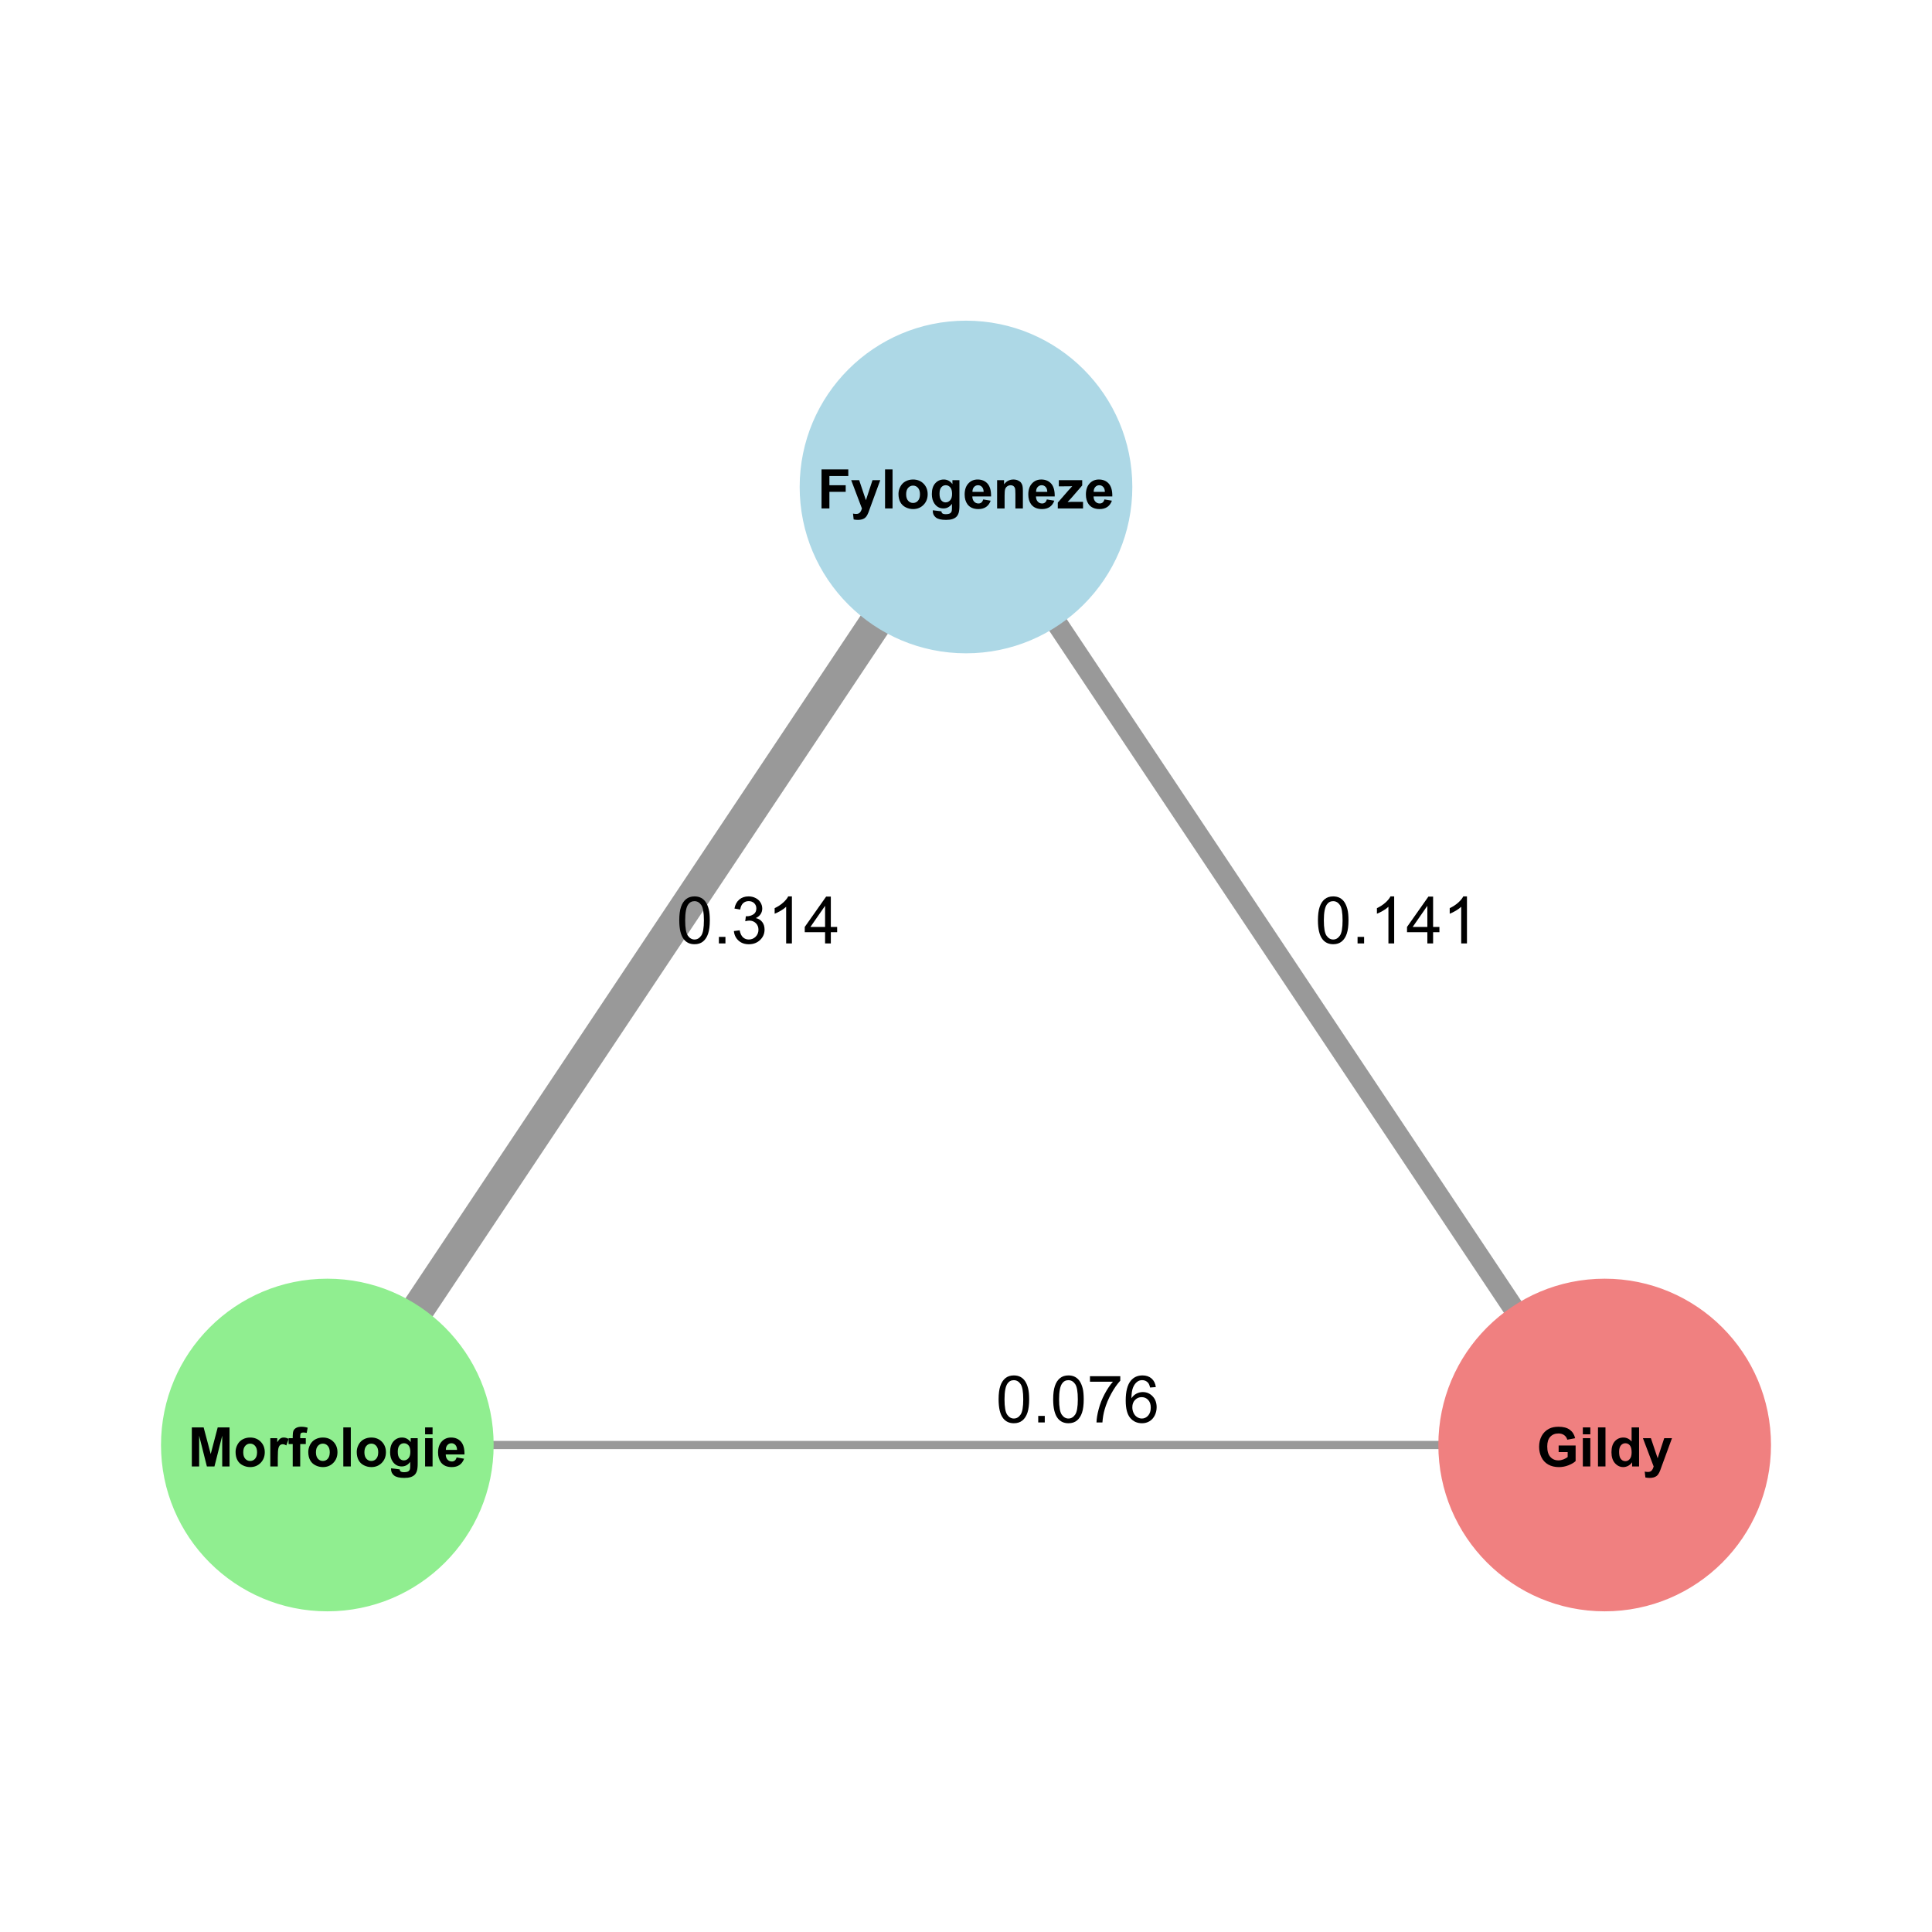
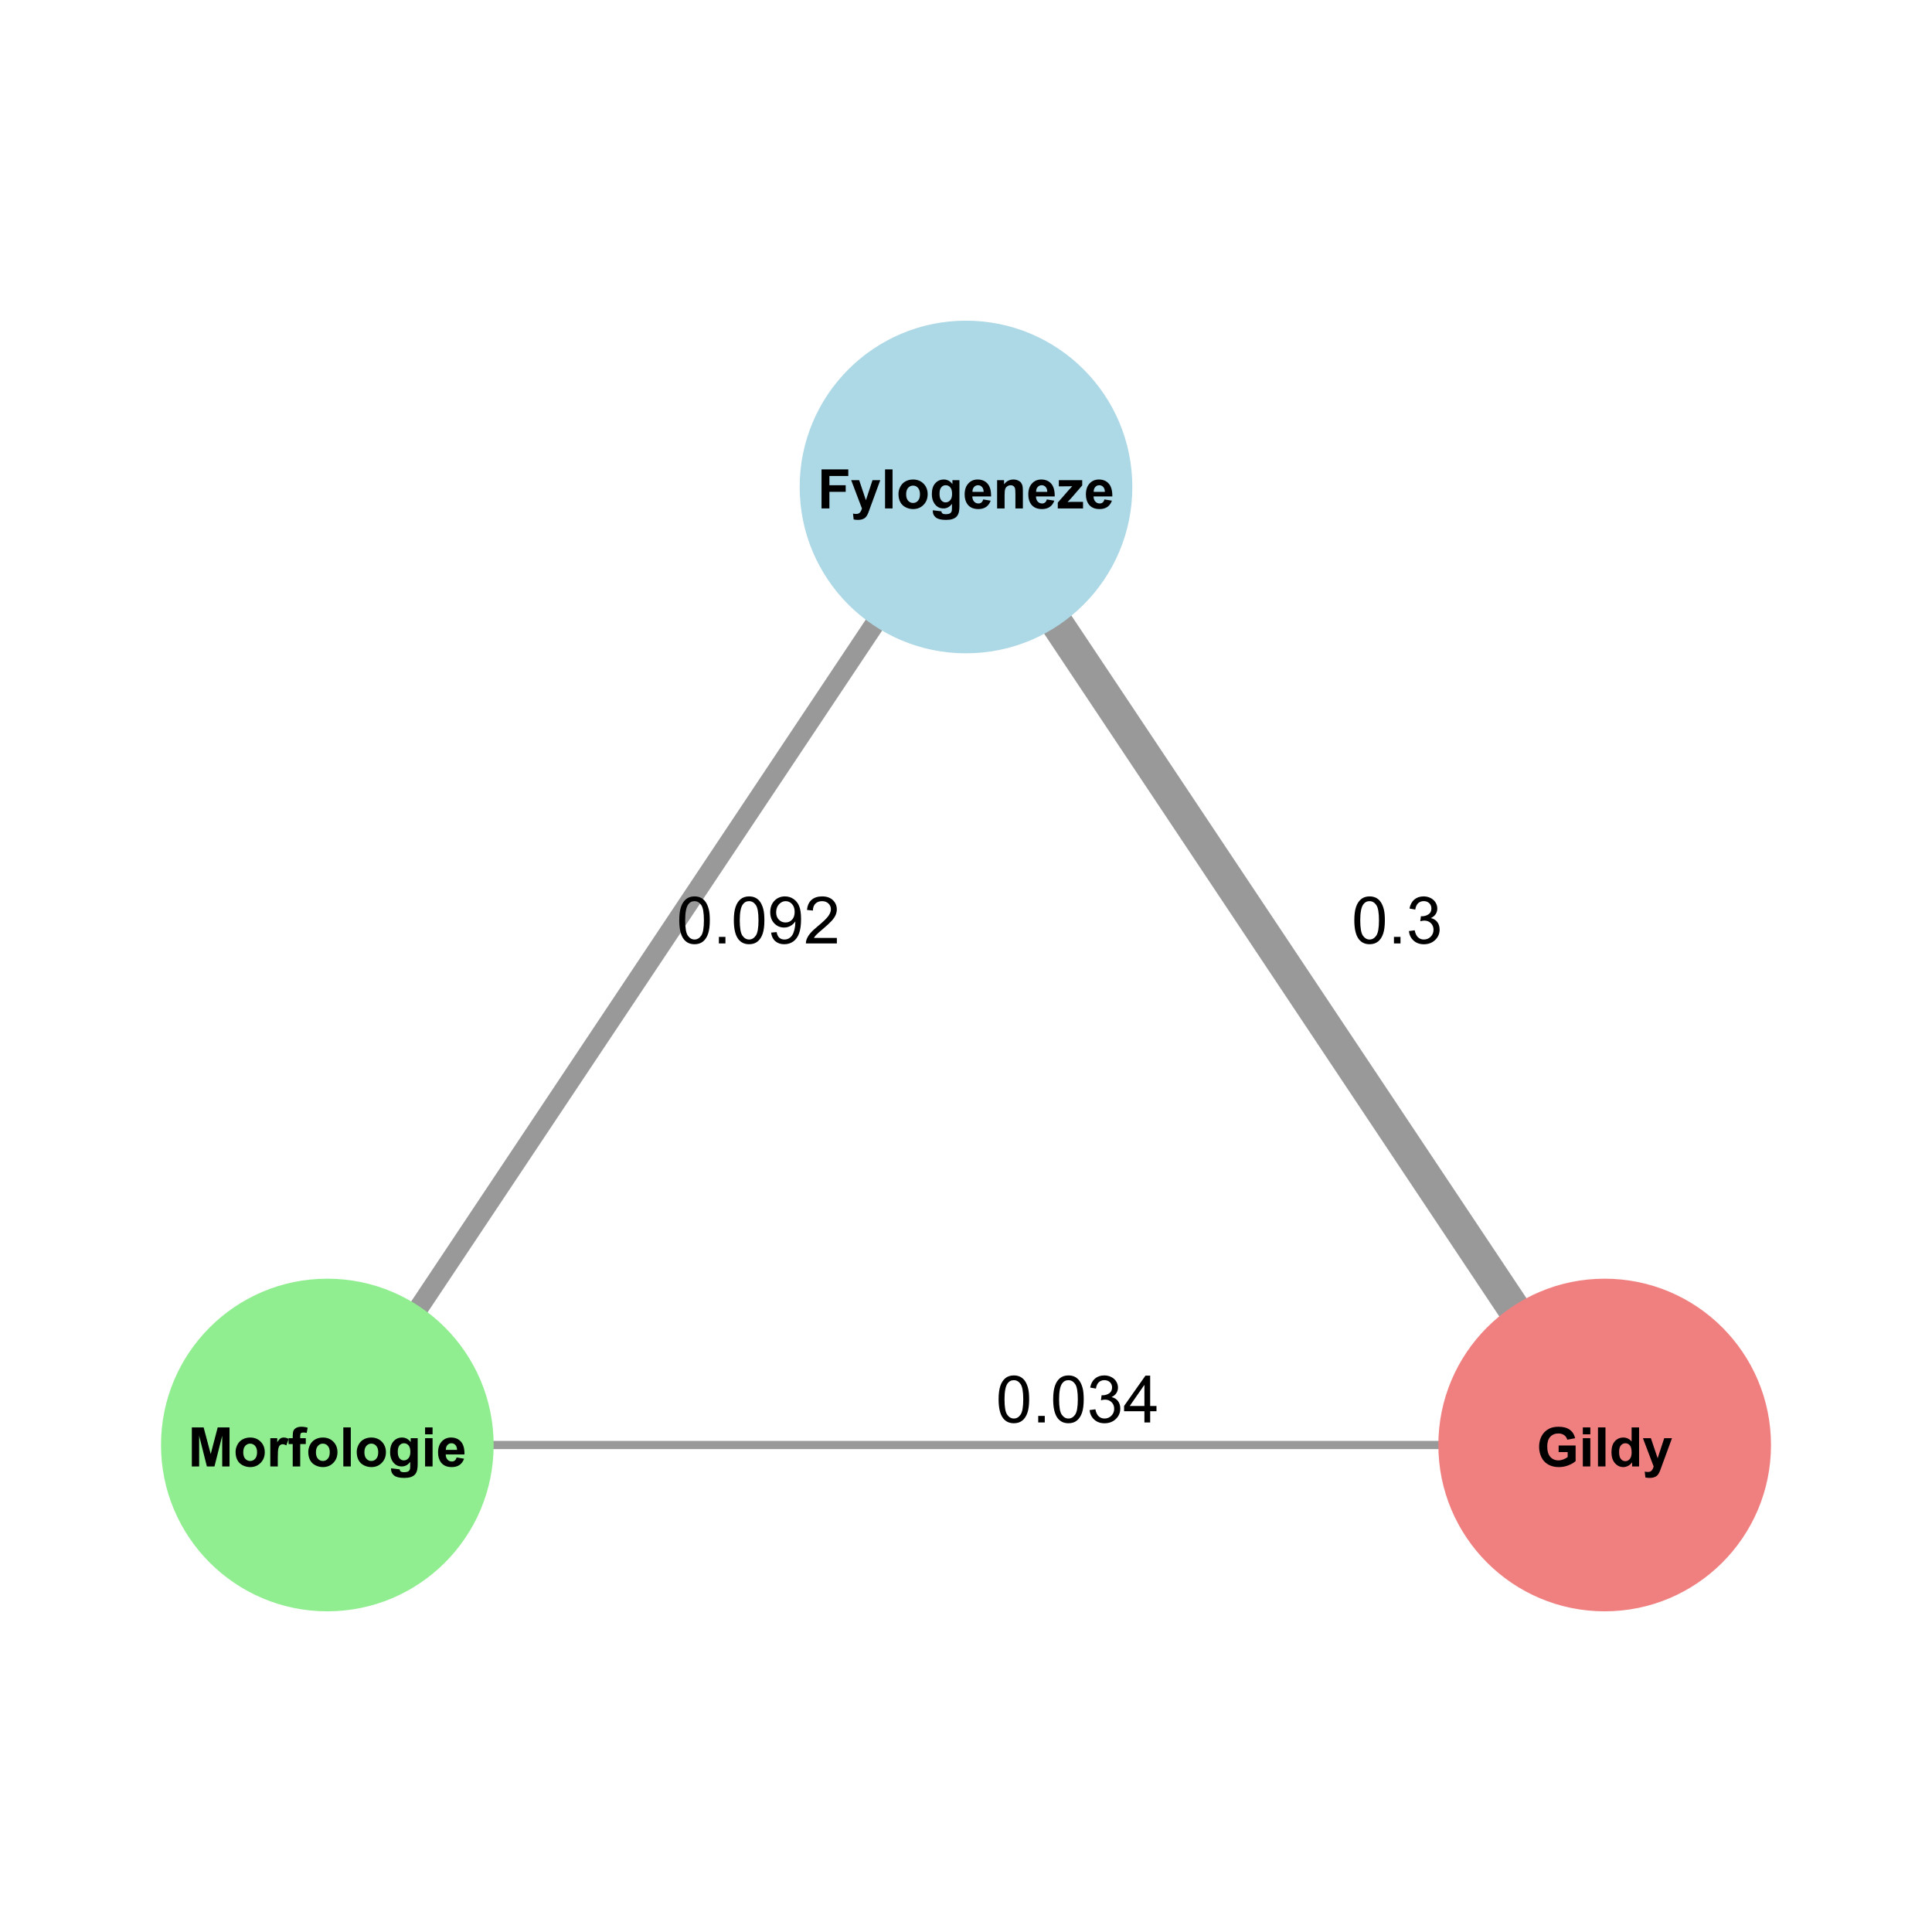
<svg xmlns="http://www.w3.org/2000/svg" xmlns:xlink="http://www.w3.org/1999/xlink" width="504" height="504" viewBox="0 0 504 504">
  <defs>
    <g>
      <g id="glyph-0-0">
        <path d="M 1.051 0 L 1.051 -10.184 L 8.031 -10.184 L 8.031 -8.461 L 3.105 -8.461 L 3.105 -6.051 L 7.355 -6.051 L 7.355 -4.328 L 3.105 -4.328 L 3.105 0 Z M 1.051 0 " />
      </g>
      <g id="glyph-0-1">
        <path d="M 0.098 -7.379 L 2.176 -7.379 L 3.938 -2.141 L 5.66 -7.379 L 7.684 -7.379 L 5.078 -0.277 L 4.613 1.008 C 4.441 1.438 4.277 1.766 4.121 1.992 C 3.969 2.219 3.789 2.406 3.586 2.547 C 3.387 2.688 3.137 2.797 2.844 2.875 C 2.551 2.953 2.219 2.992 1.848 2.992 C 1.473 2.992 1.105 2.953 0.742 2.875 L 0.57 1.348 C 0.875 1.406 1.152 1.438 1.395 1.438 C 1.852 1.438 2.188 1.305 2.402 1.039 C 2.621 0.773 2.789 0.434 2.902 0.02 Z M 0.098 -7.379 " />
      </g>
      <g id="glyph-0-2">
        <path d="M 1.02 0 L 1.02 -10.184 L 2.973 -10.184 L 2.973 0 Z M 1.02 0 " />
      </g>
      <g id="glyph-0-3">
        <path d="M 0.57 -3.793 C 0.57 -4.441 0.73 -5.07 1.051 -5.676 C 1.367 -6.281 1.82 -6.746 2.406 -7.066 C 2.992 -7.383 3.648 -7.543 4.371 -7.543 C 5.484 -7.543 6.398 -7.18 7.113 -6.457 C 7.828 -5.73 8.184 -4.816 8.184 -3.711 C 8.184 -2.594 7.824 -1.668 7.102 -0.934 C 6.383 -0.199 5.477 0.168 4.383 0.168 C 3.707 0.168 3.062 0.016 2.449 -0.293 C 1.836 -0.598 1.367 -1.047 1.051 -1.637 C 0.73 -2.227 0.57 -2.945 0.57 -3.793 M 2.57 -3.688 C 2.57 -2.957 2.742 -2.398 3.09 -2.008 C 3.438 -1.617 3.867 -1.426 4.375 -1.426 C 4.887 -1.426 5.312 -1.617 5.656 -2.008 C 6.004 -2.398 6.176 -2.961 6.176 -3.703 C 6.176 -4.426 6.004 -4.98 5.656 -5.371 C 5.312 -5.758 4.887 -5.953 4.375 -5.953 C 3.867 -5.953 3.438 -5.758 3.09 -5.371 C 2.742 -4.98 2.57 -4.422 2.57 -3.688 Z M 2.57 -3.688 " />
      </g>
      <g id="glyph-0-4">
        <path d="M 0.84 0.484 L 3.07 0.758 C 3.105 1.016 3.191 1.195 3.328 1.293 C 3.512 1.43 3.805 1.5 4.203 1.5 C 4.711 1.5 5.094 1.426 5.348 1.27 C 5.52 1.168 5.648 1.004 5.738 0.777 C 5.797 0.617 5.828 0.316 5.828 -0.117 L 5.828 -1.195 C 5.246 -0.398 4.508 0 3.617 0 C 2.629 0 1.844 -0.418 1.266 -1.258 C 0.809 -1.918 0.582 -2.742 0.582 -3.73 C 0.582 -4.965 0.883 -5.91 1.477 -6.562 C 2.07 -7.219 2.812 -7.543 3.695 -7.543 C 4.609 -7.543 5.359 -7.145 5.953 -6.344 L 5.953 -7.379 L 7.781 -7.379 L 7.781 -0.758 C 7.781 0.113 7.707 0.766 7.566 1.195 C 7.422 1.625 7.219 1.965 6.961 2.207 C 6.699 2.453 6.355 2.648 5.922 2.785 C 5.488 2.926 4.941 2.992 4.277 2.992 C 3.027 2.992 2.141 2.781 1.617 2.352 C 1.094 1.922 0.832 1.379 0.832 0.723 C 0.832 0.656 0.836 0.578 0.84 0.484 M 2.586 -3.84 C 2.586 -3.059 2.734 -2.484 3.039 -2.121 C 3.344 -1.758 3.715 -1.578 4.16 -1.578 C 4.637 -1.578 5.039 -1.762 5.371 -2.137 C 5.699 -2.508 5.863 -3.062 5.863 -3.793 C 5.863 -4.559 5.707 -5.125 5.391 -5.496 C 5.074 -5.863 4.676 -6.051 4.195 -6.051 C 3.727 -6.051 3.344 -5.867 3.039 -5.504 C 2.734 -5.141 2.586 -4.586 2.586 -3.84 Z M 2.586 -3.84 " />
      </g>
      <g id="glyph-0-5">
        <path d="M 5.293 -2.348 L 7.238 -2.02 C 6.988 -1.309 6.594 -0.766 6.055 -0.391 C 5.516 -0.02 4.84 0.168 4.027 0.168 C 2.746 0.168 1.797 -0.254 1.18 -1.09 C 0.695 -1.762 0.453 -2.609 0.453 -3.633 C 0.453 -4.855 0.77 -5.812 1.41 -6.504 C 2.051 -7.199 2.855 -7.543 3.836 -7.543 C 4.934 -7.543 5.797 -7.18 6.434 -6.457 C 7.066 -5.73 7.371 -4.621 7.344 -3.125 L 2.453 -3.125 C 2.465 -2.547 2.625 -2.098 2.926 -1.773 C 3.227 -1.453 3.602 -1.293 4.051 -1.293 C 4.355 -1.293 4.613 -1.375 4.82 -1.543 C 5.027 -1.707 5.188 -1.977 5.293 -2.348 M 5.406 -4.32 C 5.391 -4.887 5.246 -5.316 4.965 -5.609 C 4.688 -5.902 4.352 -6.051 3.953 -6.051 C 3.527 -6.051 3.176 -5.895 2.898 -5.586 C 2.617 -5.273 2.48 -4.852 2.488 -4.32 Z M 5.406 -4.32 " />
      </g>
      <g id="glyph-0-6">
        <path d="M 7.73 0 L 5.781 0 L 5.781 -3.766 C 5.781 -4.562 5.738 -5.078 5.656 -5.312 C 5.57 -5.543 5.438 -5.727 5.25 -5.855 C 5.059 -5.984 4.836 -6.051 4.57 -6.051 C 4.234 -6.051 3.93 -5.957 3.66 -5.773 C 3.391 -5.586 3.207 -5.344 3.109 -5.035 C 3.008 -4.73 2.961 -4.164 2.961 -3.34 L 2.961 0 L 1.008 0 L 1.008 -7.379 L 2.82 -7.379 L 2.82 -6.293 C 3.465 -7.129 4.273 -7.543 5.25 -7.543 C 5.684 -7.543 6.074 -7.465 6.434 -7.312 C 6.789 -7.156 7.059 -6.957 7.242 -6.719 C 7.426 -6.477 7.551 -6.203 7.625 -5.898 C 7.695 -5.594 7.73 -5.152 7.73 -4.586 Z M 7.73 0 " />
      </g>
      <g id="glyph-0-7">
        <path d="M 0.234 0 L 0.234 -1.52 L 3 -4.695 C 3.453 -5.215 3.789 -5.582 4.008 -5.801 C 3.781 -5.785 3.484 -5.777 3.113 -5.773 L 0.508 -5.758 L 0.508 -7.379 L 6.605 -7.379 L 6.605 -5.996 L 3.785 -2.742 L 2.793 -1.668 C 3.336 -1.699 3.672 -1.715 3.801 -1.715 L 6.82 -1.715 L 6.82 0 Z M 0.234 0 " />
      </g>
      <g id="glyph-0-8">
        <path d="M 1.008 0 L 1.008 -10.184 L 4.086 -10.184 L 5.934 -3.238 L 7.758 -10.184 L 10.844 -10.184 L 10.844 0 L 8.934 0 L 8.934 -8.016 L 6.91 0 L 4.934 0 L 2.918 -8.016 L 2.918 0 Z M 1.008 0 " />
      </g>
      <g id="glyph-0-9">
        <path d="M 2.891 0 L 0.938 0 L 0.938 -7.379 L 2.75 -7.379 L 2.75 -6.328 C 3.062 -6.824 3.34 -7.148 3.586 -7.309 C 3.836 -7.465 4.117 -7.543 4.434 -7.543 C 4.875 -7.543 5.305 -7.422 5.719 -7.176 L 5.113 -5.473 C 4.785 -5.688 4.477 -5.793 4.195 -5.793 C 3.922 -5.793 3.691 -5.719 3.5 -5.566 C 3.312 -5.418 3.16 -5.145 3.055 -4.75 C 2.945 -4.359 2.891 -3.535 2.891 -2.277 Z M 2.891 0 " />
      </g>
      <g id="glyph-0-10">
        <path d="M 0.168 -7.379 L 1.25 -7.379 L 1.25 -7.934 C 1.25 -8.555 1.316 -9.016 1.449 -9.32 C 1.582 -9.629 1.824 -9.875 2.176 -10.07 C 2.531 -10.262 2.98 -10.355 3.523 -10.355 C 4.078 -10.355 4.621 -10.273 5.152 -10.105 L 4.891 -8.746 C 4.578 -8.82 4.281 -8.855 3.996 -8.855 C 3.711 -8.855 3.508 -8.789 3.387 -8.66 C 3.266 -8.527 3.203 -8.273 3.203 -7.898 L 3.203 -7.379 L 4.66 -7.379 L 4.66 -5.844 L 3.203 -5.844 L 3.203 0 L 1.25 0 L 1.25 -5.844 L 0.168 -5.844 Z M 0.168 -7.379 " />
      </g>
      <g id="glyph-0-11">
        <path d="M 1.02 -8.379 L 1.02 -10.184 L 2.973 -10.184 L 2.973 -8.379 L 1.02 -8.379 M 1.02 0 L 1.02 -7.379 L 2.973 -7.379 L 2.973 0 Z M 1.02 0 " />
      </g>
      <g id="glyph-0-12">
        <path d="M 5.773 -3.746 L 5.773 -5.461 L 10.203 -5.461 L 10.203 -1.402 C 9.773 -0.988 9.148 -0.621 8.332 -0.301 C 7.516 0.016 6.688 0.172 5.848 0.172 C 4.785 0.172 3.855 -0.051 3.062 -0.496 C 2.273 -0.945 1.676 -1.582 1.277 -2.414 C 0.879 -3.246 0.68 -4.148 0.68 -5.125 C 0.68 -6.188 0.902 -7.129 1.348 -7.953 C 1.793 -8.777 2.441 -9.41 3.301 -9.852 C 3.953 -10.188 4.766 -10.355 5.738 -10.355 C 7.004 -10.355 7.988 -10.094 8.699 -9.562 C 9.41 -9.031 9.867 -8.297 10.074 -7.363 L 8.031 -6.98 C 7.887 -7.48 7.617 -7.875 7.223 -8.164 C 6.824 -8.453 6.332 -8.602 5.738 -8.602 C 4.84 -8.602 4.125 -8.316 3.594 -7.746 C 3.066 -7.176 2.801 -6.332 2.801 -5.211 C 2.801 -4 3.066 -3.094 3.605 -2.492 C 4.141 -1.887 4.848 -1.582 5.719 -1.582 C 6.148 -1.582 6.578 -1.668 7.012 -1.836 C 7.445 -2.008 7.816 -2.211 8.129 -2.453 L 8.129 -3.746 Z M 5.773 -3.746 " />
      </g>
      <g id="glyph-0-13">
        <path d="M 7.785 0 L 5.973 0 L 5.973 -1.082 C 5.672 -0.664 5.316 -0.348 4.906 -0.141 C 4.496 0.062 4.086 0.168 3.668 0.168 C 2.82 0.168 2.094 -0.176 1.488 -0.859 C 0.887 -1.539 0.582 -2.492 0.582 -3.715 C 0.582 -4.965 0.879 -5.918 1.465 -6.566 C 2.055 -7.219 2.797 -7.543 3.695 -7.543 C 4.52 -7.543 5.234 -7.203 5.836 -6.516 L 5.836 -10.184 L 7.785 -10.184 L 7.785 0 M 2.578 -3.848 C 2.578 -3.062 2.688 -2.492 2.902 -2.141 C 3.219 -1.629 3.66 -1.375 4.223 -1.375 C 4.672 -1.375 5.055 -1.566 5.371 -1.949 C 5.684 -2.332 5.844 -2.902 5.844 -3.66 C 5.844 -4.508 5.688 -5.117 5.383 -5.492 C 5.078 -5.863 4.688 -6.051 4.211 -6.051 C 3.746 -6.051 3.359 -5.867 3.047 -5.5 C 2.734 -5.129 2.578 -4.578 2.578 -3.848 Z M 2.578 -3.848 " />
      </g>
      <g id="glyph-1-0">
        <path d="M 0.707 -6.027 C 0.707 -7.473 0.855 -8.633 1.156 -9.516 C 1.453 -10.395 1.895 -11.074 2.48 -11.555 C 3.066 -12.031 3.805 -12.27 4.691 -12.27 C 5.348 -12.27 5.926 -12.137 6.418 -11.875 C 6.914 -11.609 7.32 -11.23 7.645 -10.73 C 7.965 -10.234 8.219 -9.629 8.402 -8.914 C 8.586 -8.199 8.676 -7.238 8.676 -6.027 C 8.676 -4.594 8.531 -3.438 8.234 -2.555 C 7.941 -1.676 7.5 -0.992 6.914 -0.512 C 6.328 -0.031 5.586 0.207 4.691 0.207 C 3.516 0.207 2.59 -0.215 1.918 -1.059 C 1.113 -2.074 0.707 -3.73 0.707 -6.027 M 2.25 -6.027 C 2.25 -4.02 2.484 -2.684 2.953 -2.02 C 3.426 -1.355 4.004 -1.023 4.691 -1.023 C 5.383 -1.023 5.961 -1.359 6.43 -2.027 C 6.902 -2.691 7.137 -4.027 7.137 -6.027 C 7.137 -8.039 6.902 -9.375 6.43 -10.035 C 5.961 -10.699 5.375 -11.027 4.676 -11.027 C 3.988 -11.027 3.438 -10.738 3.027 -10.152 C 2.508 -9.41 2.25 -8.031 2.25 -6.027 Z M 2.25 -6.027 " />
      </g>
      <g id="glyph-1-1">
        <path d="M 1.551 0 L 1.551 -1.707 L 3.258 -1.707 L 3.258 0 Z M 1.551 0 " />
      </g>
      <g id="glyph-1-2">
+         <path d="M 0.934 -2.824 L 2.375 -2.961 C 2.496 -2.281 2.73 -1.789 3.074 -1.484 C 3.422 -1.18 3.863 -1.023 4.402 -1.023 C 4.863 -1.023 5.266 -1.133 5.613 -1.344 C 5.961 -1.555 6.246 -1.836 6.469 -2.188 C 6.691 -2.543 6.879 -3.016 7.027 -3.617 C 7.176 -4.219 7.254 -4.828 7.254 -5.453 C 7.254 -5.52 7.25 -5.617 7.242 -5.75 C 6.945 -5.273 6.535 -4.887 6.016 -4.59 C 5.496 -4.293 4.934 -4.145 4.328 -4.145 C 3.316 -4.145 2.461 -4.508 1.758 -5.242 C 1.059 -5.977 0.707 -6.945 0.707 -8.145 C 0.707 -9.383 1.074 -10.379 1.805 -11.137 C 2.535 -11.891 3.449 -12.27 4.551 -12.27 C 5.348 -12.27 6.074 -12.055 6.73 -11.629 C 7.391 -11.199 7.891 -10.59 8.23 -9.797 C 8.574 -9.008 8.746 -7.859 8.746 -6.359 C 8.746 -4.797 8.574 -3.555 8.234 -2.629 C 7.898 -1.703 7.391 -1 6.723 -0.516 C 6.055 -0.035 5.27 0.207 4.367 0.207 C 3.41 0.207 2.633 -0.059 2.027 -0.586 C 1.418 -1.117 1.055 -1.863 0.934 -2.824 M 7.078 -8.219 C 7.078 -9.082 6.848 -9.766 6.391 -10.27 C 5.93 -10.773 5.379 -11.027 4.734 -11.027 C 4.066 -11.027 3.488 -10.758 2.992 -10.211 C 2.496 -9.668 2.25 -8.961 2.25 -8.094 C 2.25 -7.316 2.484 -6.684 2.953 -6.199 C 3.426 -5.711 4.004 -5.469 4.691 -5.469 C 5.387 -5.469 5.957 -5.711 6.406 -6.199 C 6.852 -6.684 7.078 -7.359 7.078 -8.219 Z M 7.078 -8.219 " />
+       </g>
+       <g id="glyph-1-3">
+         <path d="M 8.594 -1.441 L 8.594 0 L 0.516 0 C 0.504 -0.359 0.562 -0.707 0.691 -1.043 C 0.898 -1.594 1.227 -2.133 1.68 -2.668 C 2.133 -3.199 2.785 -3.816 3.645 -4.52 C 4.973 -5.605 5.867 -6.469 6.336 -7.105 C 6.801 -7.742 7.035 -8.344 7.035 -8.91 C 7.035 -9.504 6.824 -10.008 6.398 -10.414 C 5.973 -10.824 5.418 -11.027 4.734 -11.027 C 4.012 -11.027 3.434 -10.812 3 -10.379 C 2.566 -9.945 2.348 -9.344 2.344 -8.578 L 0.801 -8.734 C 0.906 -9.887 1.305 -10.762 1.992 -11.367 C 2.68 -11.969 3.605 -12.27 4.77 -12.27 C 5.941 -12.27 6.867 -11.945 7.551 -11.297 C 8.234 -10.645 8.578 -9.84 8.578 -8.879 C 8.578 -8.387 8.477 -7.906 8.277 -7.434 C 8.078 -6.965 7.746 -6.465 7.281 -5.945 C 6.816 -5.422 6.047 -4.703 4.969 -3.793 C 4.066 -3.035 3.488 -2.523 3.234 -2.254 C 2.98 -1.984 2.766 -1.715 2.602 -1.441 Z M 8.594 -1.441 " />
+       </g>
+       <g id="glyph-1-4">
        <path d="M 0.719 -3.227 L 2.219 -3.426 C 2.391 -2.574 2.684 -1.965 3.098 -1.59 C 3.512 -1.211 4.016 -1.023 4.609 -1.023 C 5.316 -1.023 5.91 -1.27 6.398 -1.758 C 6.883 -2.246 7.129 -2.855 7.129 -3.574 C 7.129 -4.266 6.902 -4.832 6.453 -5.281 C 6 -5.727 5.43 -5.953 4.734 -5.953 C 4.453 -5.953 4.098 -5.895 3.676 -5.785 L 3.844 -7.102 C 3.941 -7.09 4.023 -7.086 4.086 -7.086 C 4.723 -7.086 5.297 -7.254 5.809 -7.586 C 6.32 -7.918 6.578 -8.434 6.578 -9.129 C 6.578 -9.68 6.391 -10.133 6.02 -10.496 C 5.645 -10.855 5.164 -11.035 4.578 -11.035 C 3.992 -11.035 3.508 -10.852 3.117 -10.488 C 2.73 -10.121 2.477 -9.57 2.367 -8.836 L 0.867 -9.102 C 1.051 -10.109 1.469 -10.887 2.117 -11.441 C 2.766 -11.992 3.574 -12.27 4.543 -12.27 C 5.211 -12.27 5.824 -12.129 6.387 -11.84 C 6.945 -11.555 7.375 -11.164 7.672 -10.668 C 7.969 -10.176 8.117 -9.648 8.117 -9.094 C 8.117 -8.566 7.977 -8.086 7.695 -7.652 C 7.41 -7.219 6.992 -6.875 6.434 -6.617 C 7.156 -6.453 7.719 -6.105 8.117 -5.582 C 8.52 -5.055 8.719 -4.398 8.719 -3.609 C 8.719 -2.543 8.332 -1.637 7.551 -0.895 C 6.773 -0.152 5.789 0.215 4.602 0.215 C 3.527 0.215 2.637 -0.102 1.93 -0.742 C 1.223 -1.383 0.816 -2.207 0.719 -3.227 Z M 0.719 -3.227 " />
      </g>
-       <g id="glyph-1-3">
-         <path d="M 6.359 0 L 4.859 0 L 4.859 -9.562 C 4.5 -9.215 4.023 -8.871 3.438 -8.527 C 2.852 -8.184 2.324 -7.926 1.859 -7.754 L 1.859 -9.203 C 2.699 -9.598 3.43 -10.074 4.059 -10.637 C 4.688 -11.199 5.133 -11.742 5.395 -12.27 L 6.359 -12.27 Z M 6.359 0 " />
-       </g>
-       <g id="glyph-1-4">
+       <g id="glyph-1-5">
        <path d="M 5.52 0 L 5.52 -2.926 L 0.215 -2.926 L 0.215 -4.301 L 5.793 -12.219 L 7.02 -12.219 L 7.02 -4.301 L 8.668 -4.301 L 8.668 -2.926 L 7.02 -2.926 L 7.02 0 L 5.52 0 M 5.52 -4.301 L 5.52 -9.812 L 1.691 -4.301 Z M 5.52 -4.301 " />
-       </g>
-       <g id="glyph-1-5">
-         <path d="M 0.809 -10.621 L 0.809 -12.062 L 8.719 -12.062 L 8.719 -10.895 C 7.941 -10.066 7.172 -8.965 6.406 -7.594 C 5.641 -6.223 5.051 -4.809 4.633 -3.359 C 4.336 -2.336 4.145 -1.219 4.059 0 L 2.516 0 C 2.535 -0.961 2.723 -2.121 3.086 -3.484 C 3.445 -4.848 3.965 -6.16 4.641 -7.422 C 5.312 -8.688 6.031 -9.754 6.793 -10.621 Z M 0.809 -10.621 " />
-       </g>
-       <g id="glyph-1-6">
-         <path d="M 8.496 -9.227 L 7.004 -9.109 C 6.867 -9.699 6.68 -10.129 6.434 -10.395 C 6.031 -10.824 5.531 -11.035 4.934 -11.035 C 4.457 -11.035 4.039 -10.902 3.676 -10.637 C 3.203 -10.293 2.832 -9.789 2.559 -9.129 C 2.285 -8.465 2.145 -7.523 2.133 -6.301 C 2.496 -6.852 2.938 -7.262 3.461 -7.527 C 3.98 -7.793 4.527 -7.926 5.102 -7.926 C 6.102 -7.926 6.953 -7.559 7.656 -6.824 C 8.359 -6.086 8.711 -5.137 8.711 -3.969 C 8.711 -3.199 8.547 -2.488 8.215 -1.828 C 7.883 -1.172 7.43 -0.668 6.852 -0.316 C 6.273 0.035 5.617 0.207 4.883 0.207 C 3.633 0.207 2.613 -0.25 1.824 -1.172 C 1.035 -2.09 0.641 -3.605 0.641 -5.719 C 0.641 -8.082 1.078 -9.797 1.949 -10.871 C 2.711 -11.805 3.738 -12.27 5.027 -12.27 C 5.988 -12.27 6.777 -12 7.391 -11.461 C 8.004 -10.922 8.371 -10.18 8.496 -9.227 M 2.367 -3.961 C 2.367 -3.441 2.477 -2.949 2.695 -2.477 C 2.918 -2.004 3.223 -1.645 3.617 -1.395 C 4.012 -1.148 4.426 -1.023 4.859 -1.023 C 5.492 -1.023 6.039 -1.281 6.492 -1.793 C 6.949 -2.305 7.176 -3 7.176 -3.875 C 7.176 -4.723 6.953 -5.387 6.5 -5.871 C 6.051 -6.359 5.484 -6.602 4.801 -6.602 C 4.125 -6.602 3.547 -6.359 3.074 -5.871 C 2.605 -5.387 2.367 -4.75 2.367 -3.961 Z M 2.367 -3.961 " />
      </g>
    </g>
  </defs>
  <rect x="-50.4" y="-50.4" width="604.8" height="604.8" fill="rgb(100%, 100%, 100%)" fill-opacity="1" />
-   <path fill="none" stroke-width="8.536" stroke-linecap="butt" stroke-linejoin="round" stroke="rgb(60%, 60%, 60%)" stroke-opacity="1" stroke-miterlimit="10" d="M 85.387 376.957 L 252 127.043 " />
-   <path fill="none" stroke-width="5.477" stroke-linecap="butt" stroke-linejoin="round" stroke="rgb(60%, 60%, 60%)" stroke-opacity="1" stroke-miterlimit="10" d="M 252 127.043 L 418.613 376.957 " />
+   <path fill="none" stroke-width="5.137" stroke-linecap="butt" stroke-linejoin="round" stroke="rgb(60%, 60%, 60%)" stroke-opacity="1" stroke-miterlimit="10" d="M 85.387 376.957 L 252 127.043 " />
+   <path fill="none" stroke-width="8.536" stroke-linecap="butt" stroke-linejoin="round" stroke="rgb(60%, 60%, 60%)" stroke-opacity="1" stroke-miterlimit="10" d="M 252 127.043 L 418.613 376.957 " />
  <path fill="none" stroke-width="2.134" stroke-linecap="butt" stroke-linejoin="round" stroke="rgb(60%, 60%, 60%)" stroke-opacity="1" stroke-miterlimit="10" d="M 418.613 376.957 L 85.387 376.957 " />
  <path fill-rule="nonzero" fill="rgb(67.843%, 84.706%, 90.196%)" fill-opacity="1" stroke-width="0.709" stroke-linecap="round" stroke-linejoin="round" stroke="rgb(67.843%, 84.706%, 90.196%)" stroke-opacity="1" stroke-miterlimit="10" d="M 295.035 127.043 C 295.035 150.809 275.766 170.074 252 170.074 C 228.234 170.074 208.965 150.809 208.965 127.043 C 208.965 103.273 228.234 84.008 252 84.008 C 275.766 84.008 295.035 103.273 295.035 127.043 " />
  <path fill-rule="nonzero" fill="rgb(56.471%, 93.333%, 56.471%)" fill-opacity="1" stroke-width="0.709" stroke-linecap="round" stroke-linejoin="round" stroke="rgb(56.471%, 93.333%, 56.471%)" stroke-opacity="1" stroke-miterlimit="10" d="M 128.422 376.957 C 128.422 400.727 109.156 419.992 85.387 419.992 C 61.621 419.992 42.355 400.727 42.355 376.957 C 42.355 353.191 61.621 333.926 85.387 333.926 C 109.156 333.926 128.422 353.191 128.422 376.957 " />
  <path fill-rule="nonzero" fill="rgb(94.118%, 50.196%, 50.196%)" fill-opacity="1" stroke-width="0.709" stroke-linecap="round" stroke-linejoin="round" stroke="rgb(94.118%, 50.196%, 50.196%)" stroke-opacity="1" stroke-miterlimit="10" d="M 461.645 376.957 C 461.645 400.727 442.379 419.992 418.613 419.992 C 394.844 419.992 375.578 400.727 375.578 376.957 C 375.578 353.191 394.844 333.926 418.613 333.926 C 442.379 333.926 461.645 353.191 461.645 376.957 " />
  <g fill="rgb(0%, 0%, 0%)" fill-opacity="1">
    <use xlink:href="#glyph-0-0" x="213.262" y="132.633" />
    <use xlink:href="#glyph-0-1" x="221.952" y="132.633" />
    <use xlink:href="#glyph-0-2" x="229.864" y="132.633" />
    <use xlink:href="#glyph-0-3" x="233.816" y="132.633" />
    <use xlink:href="#glyph-0-4" x="242.506" y="132.633" />
    <use xlink:href="#glyph-0-5" x="251.196" y="132.633" />
    <use xlink:href="#glyph-0-6" x="259.108" y="132.633" />
    <use xlink:href="#glyph-0-5" x="267.798" y="132.633" />
    <use xlink:href="#glyph-0-7" x="275.711" y="132.633" />
    <use xlink:href="#glyph-0-5" x="282.824" y="132.633" />
  </g>
  <g fill="rgb(0%, 0%, 0%)" fill-opacity="1">
    <use xlink:href="#glyph-0-8" x="49.035" y="382.551" />
    <use xlink:href="#glyph-0-3" x="60.886" y="382.551" />
    <use xlink:href="#glyph-0-9" x="69.576" y="382.551" />
    <use xlink:href="#glyph-0-10" x="75.112" y="382.551" />
    <use xlink:href="#glyph-0-3" x="79.85" y="382.551" />
    <use xlink:href="#glyph-0-2" x="88.54" y="382.551" />
    <use xlink:href="#glyph-0-3" x="92.492" y="382.551" />
    <use xlink:href="#glyph-0-4" x="101.182" y="382.551" />
    <use xlink:href="#glyph-0-11" x="109.872" y="382.551" />
    <use xlink:href="#glyph-0-5" x="113.825" y="382.551" />
  </g>
  <g fill="rgb(0%, 0%, 0%)" fill-opacity="1">
    <use xlink:href="#glyph-0-12" x="400.828" y="382.551" />
    <use xlink:href="#glyph-0-11" x="411.894" y="382.551" />
    <use xlink:href="#glyph-0-2" x="415.846" y="382.551" />
    <use xlink:href="#glyph-0-13" x="419.799" y="382.551" />
    <use xlink:href="#glyph-0-1" x="428.489" y="382.551" />
  </g>
  <g fill="rgb(0%, 0%, 0%)" fill-opacity="1">
    <use xlink:href="#glyph-1-0" x="176.492" y="246.113" />
    <use xlink:href="#glyph-1-1" x="185.987" y="246.113" />
-     <use xlink:href="#glyph-1-2" x="190.73" y="246.113" />
-     <use xlink:href="#glyph-1-3" x="200.224" y="246.113" />
-     <use xlink:href="#glyph-1-4" x="209.719" y="246.113" />
+     <use xlink:href="#glyph-1-0" x="190.73" y="246.113" />
+     <use xlink:href="#glyph-1-2" x="200.224" y="246.113" />
+     <use xlink:href="#glyph-1-3" x="209.719" y="246.113" />
  </g>
  <g fill="rgb(0%, 0%, 0%)" fill-opacity="1">
-     <use xlink:href="#glyph-1-0" x="343.102" y="246.113" />
-     <use xlink:href="#glyph-1-1" x="352.596" y="246.113" />
-     <use xlink:href="#glyph-1-3" x="357.339" y="246.113" />
-     <use xlink:href="#glyph-1-4" x="366.833" y="246.113" />
-     <use xlink:href="#glyph-1-3" x="376.328" y="246.113" />
+     <use xlink:href="#glyph-1-0" x="352.594" y="246.113" />
+     <use xlink:href="#glyph-1-1" x="362.088" y="246.113" />
+     <use xlink:href="#glyph-1-4" x="366.831" y="246.113" />
  </g>
  <g fill="rgb(0%, 0%, 0%)" fill-opacity="1">
    <use xlink:href="#glyph-1-0" x="259.797" y="371.074" />
    <use xlink:href="#glyph-1-1" x="269.291" y="371.074" />
    <use xlink:href="#glyph-1-0" x="274.034" y="371.074" />
-     <use xlink:href="#glyph-1-5" x="283.529" y="371.074" />
-     <use xlink:href="#glyph-1-6" x="293.023" y="371.074" />
+     <use xlink:href="#glyph-1-4" x="283.529" y="371.074" />
+     <use xlink:href="#glyph-1-5" x="293.023" y="371.074" />
  </g>
</svg>
